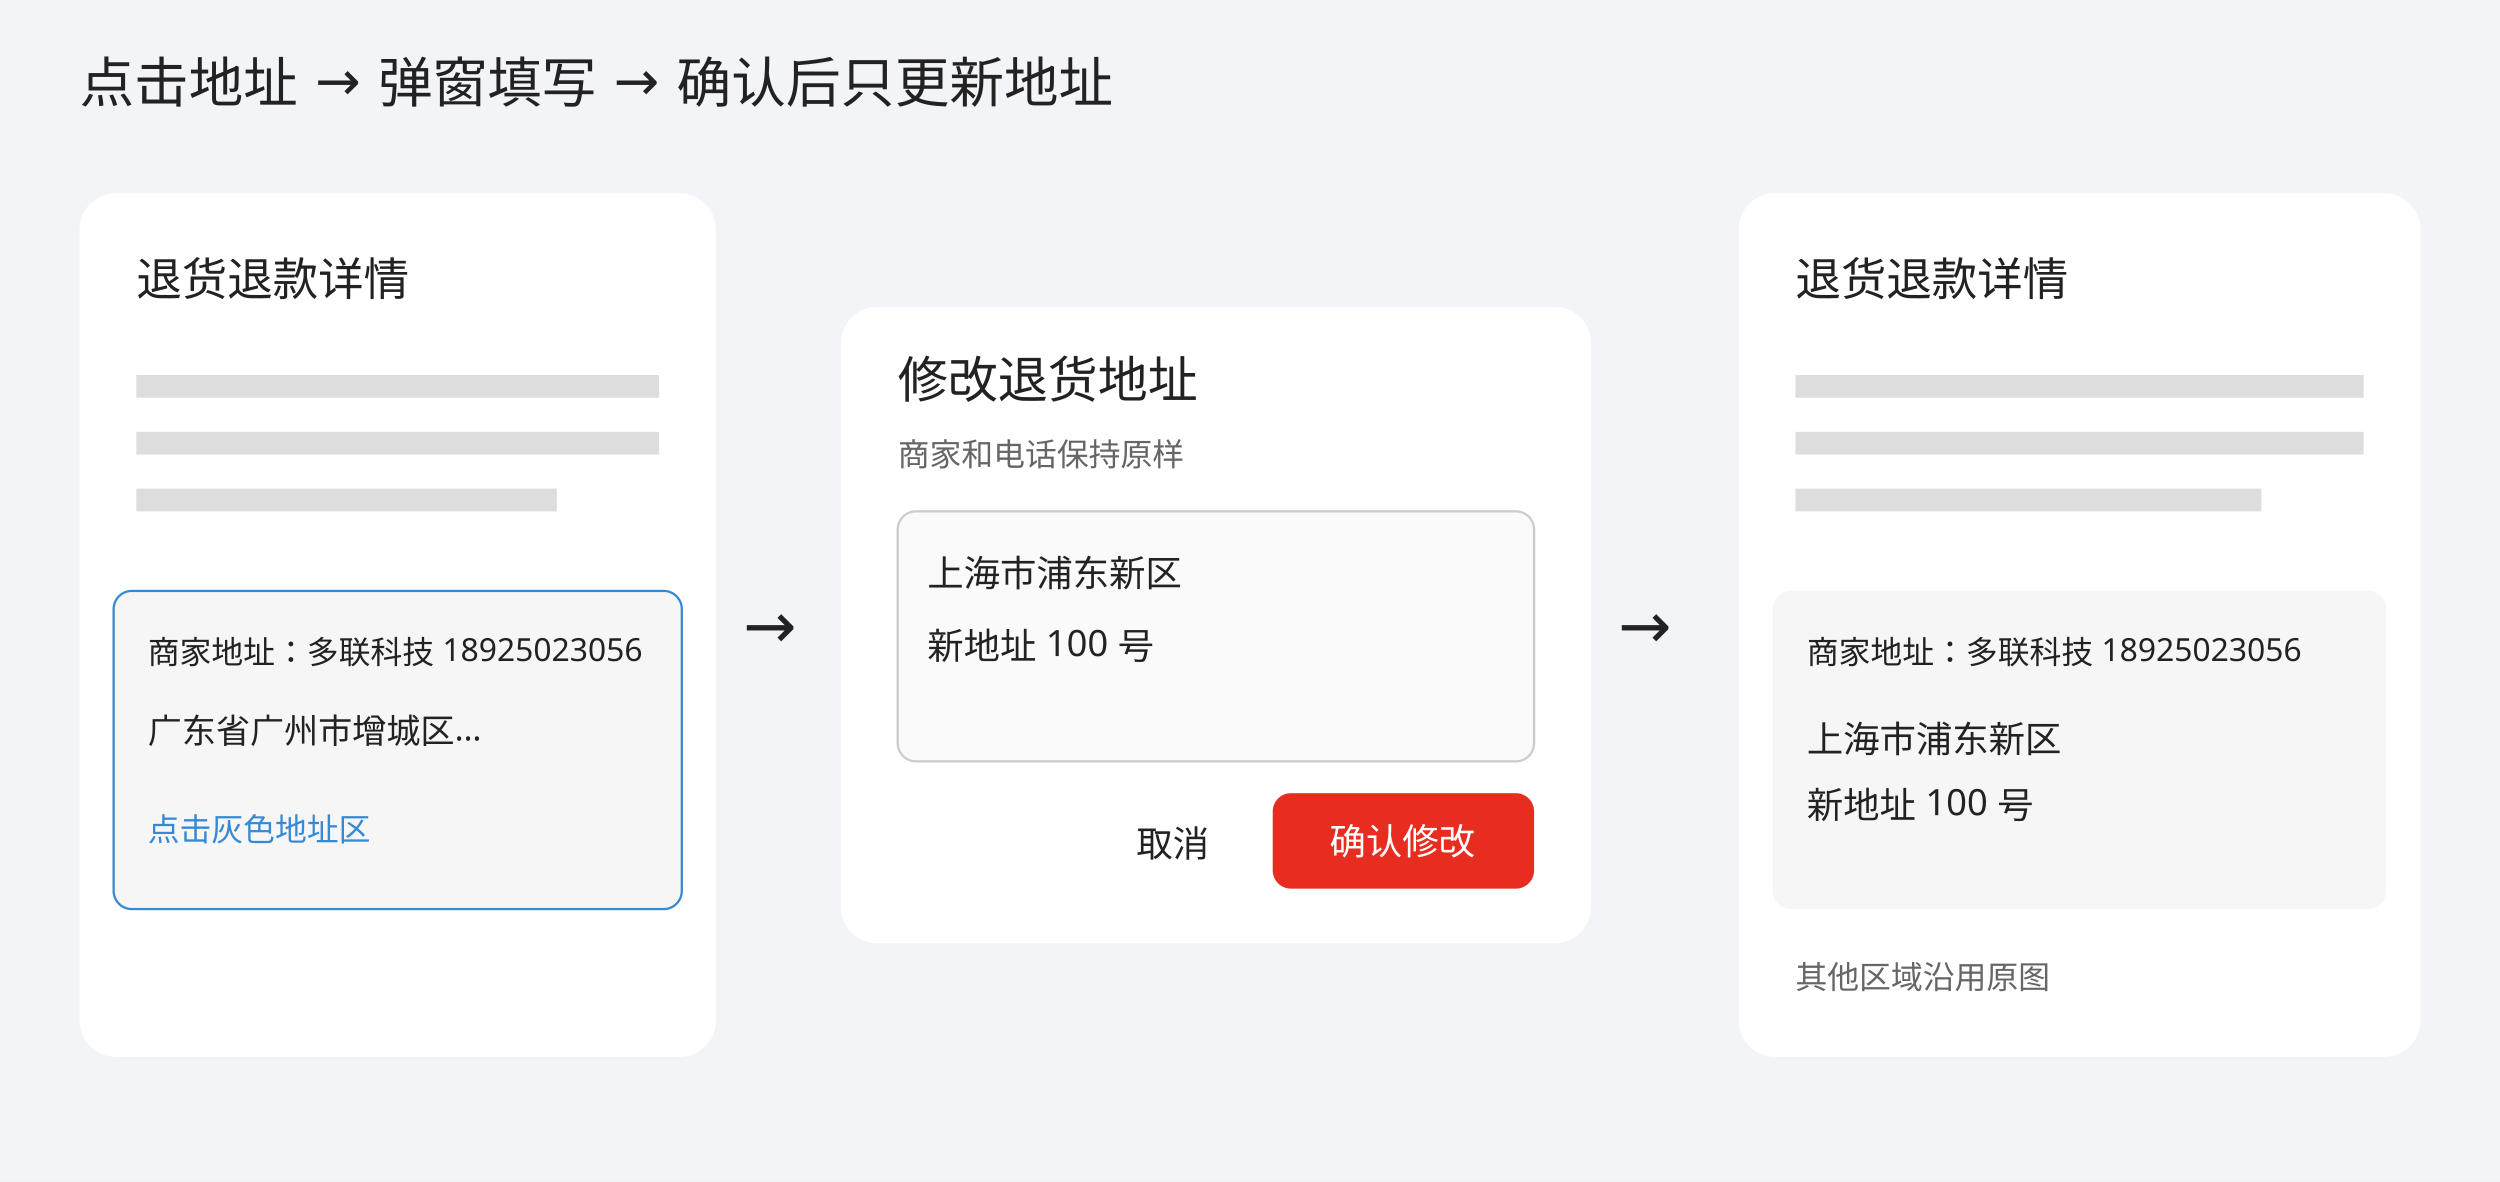
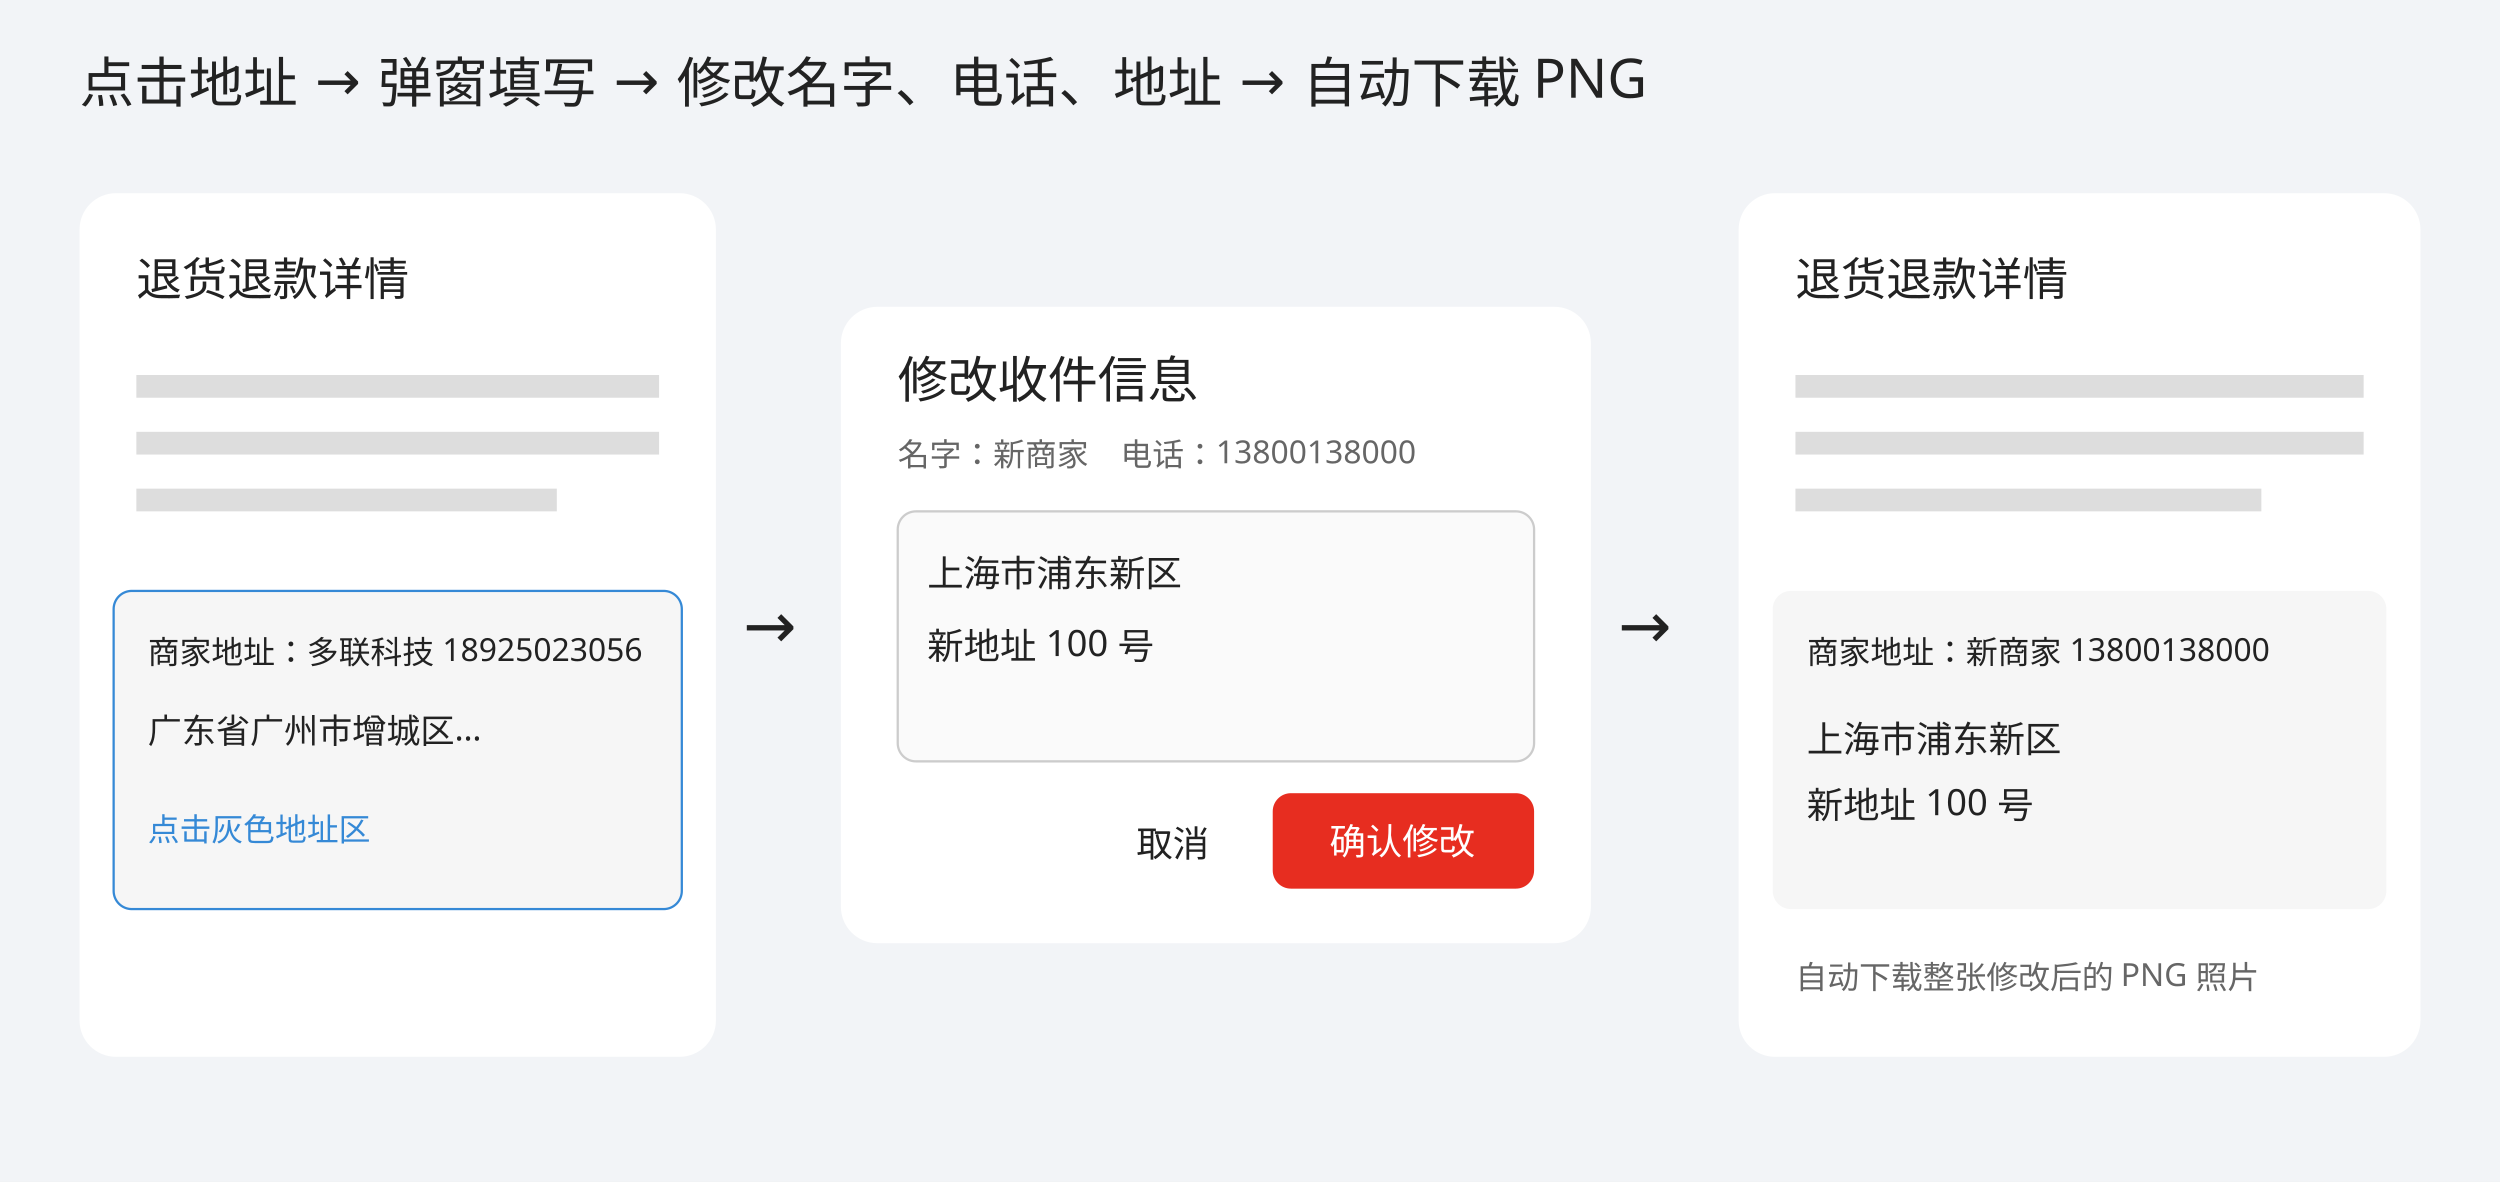
<svg xmlns="http://www.w3.org/2000/svg" width="1100" height="520" viewBox="0 0 1100 520">
  <rect width="1100" height="520" fill="#f2f4f7" />
  <g font-family="sans-serif" fill="#222">
-     <text x="35" y="45" font-size="24">点击地址 → 弹窗填写 → 确认后只更新地址</text>
+     <text x="35" y="45" font-size="24">点击地址 → 弹窗填写 → 修改名字、电话、地址 → 自动下载 PNG</text>
    <g transform="translate(35 85)">
      <rect width="280" height="380" rx="16" fill="white" />
      <text x="25" y="45" font-size="20">退货退款详情</text>
      <path d="M25 85H255 M25 110H255 M25 135H210" stroke="#ddd" stroke-width="10" />
      <rect x="15" y="175" width="250" height="140" rx="8" fill="#f6f6f6" stroke="#3589d6" />
      <text x="30" y="207" font-size="14">商家地址：多联科技 18925023056</text>
      <text x="30" y="242" font-size="15">广东省广州市增城区…</text>
      <text x="30" y="285" fill="#3589d6" font-size="14">点击灰色地址区</text>
    </g>
    <text x="327" y="285" font-size="28">→</text>
    <g transform="translate(370 135)">
      <rect width="330" height="280" rx="16" fill="white" />
-       <text x="25" y="40" font-size="22">修改退货地址</text>
-       <text x="25" y="70" font-size="14" fill="#666">商家和电话保持原样</text>
+       <text x="25" y="40" font-size="22">修改收件信息</text>
+       <text x="25" y="70" font-size="14" fill="#666">名字：新商家　电话：13800138000</text>
      <rect x="25" y="90" width="280" height="110" rx="8" fill="#fafafa" stroke="#ccc" />
      <text x="38" y="123" font-size="16">上海市浦东新区</text>
      <text x="38" y="155" font-size="16">新地址 100 号</text>
      <text x="130" y="242" font-size="16">取消</text>
      <rect x="190" y="214" width="115" height="42" rx="8" fill="#e72d20" />
      <text x="215" y="241" font-size="16" fill="white">确认修改</text>
    </g>
    <text x="712" y="285" font-size="28">→</text>
    <g transform="translate(765 85)">
      <rect width="300" height="380" rx="16" fill="white" />
      <text x="25" y="45" font-size="20">退货退款详情</text>
      <path d="M25 85H275 M25 110H275 M25 135H230" stroke="#ddd" stroke-width="10" />
      <rect x="15" y="175" width="270" height="140" rx="8" fill="#f6f6f6" />
-       <text x="30" y="207" font-size="14">商家地址：多联科技 18925023056</text>
+       <text x="30" y="207" font-size="14">商家地址：新商家 13800138000</text>
      <text x="30" y="246" font-size="16">上海市浦东新区</text>
      <text x="30" y="275" font-size="16">新地址 100 号</text>
-       <text x="25" y="350" font-size="14" fill="#666">其他区域沿用原图</text>
+       <text x="25" y="350" font-size="14" fill="#666">自动下载整张修改后的 PNG 照片</text>
    </g>
  </g>
</svg>
